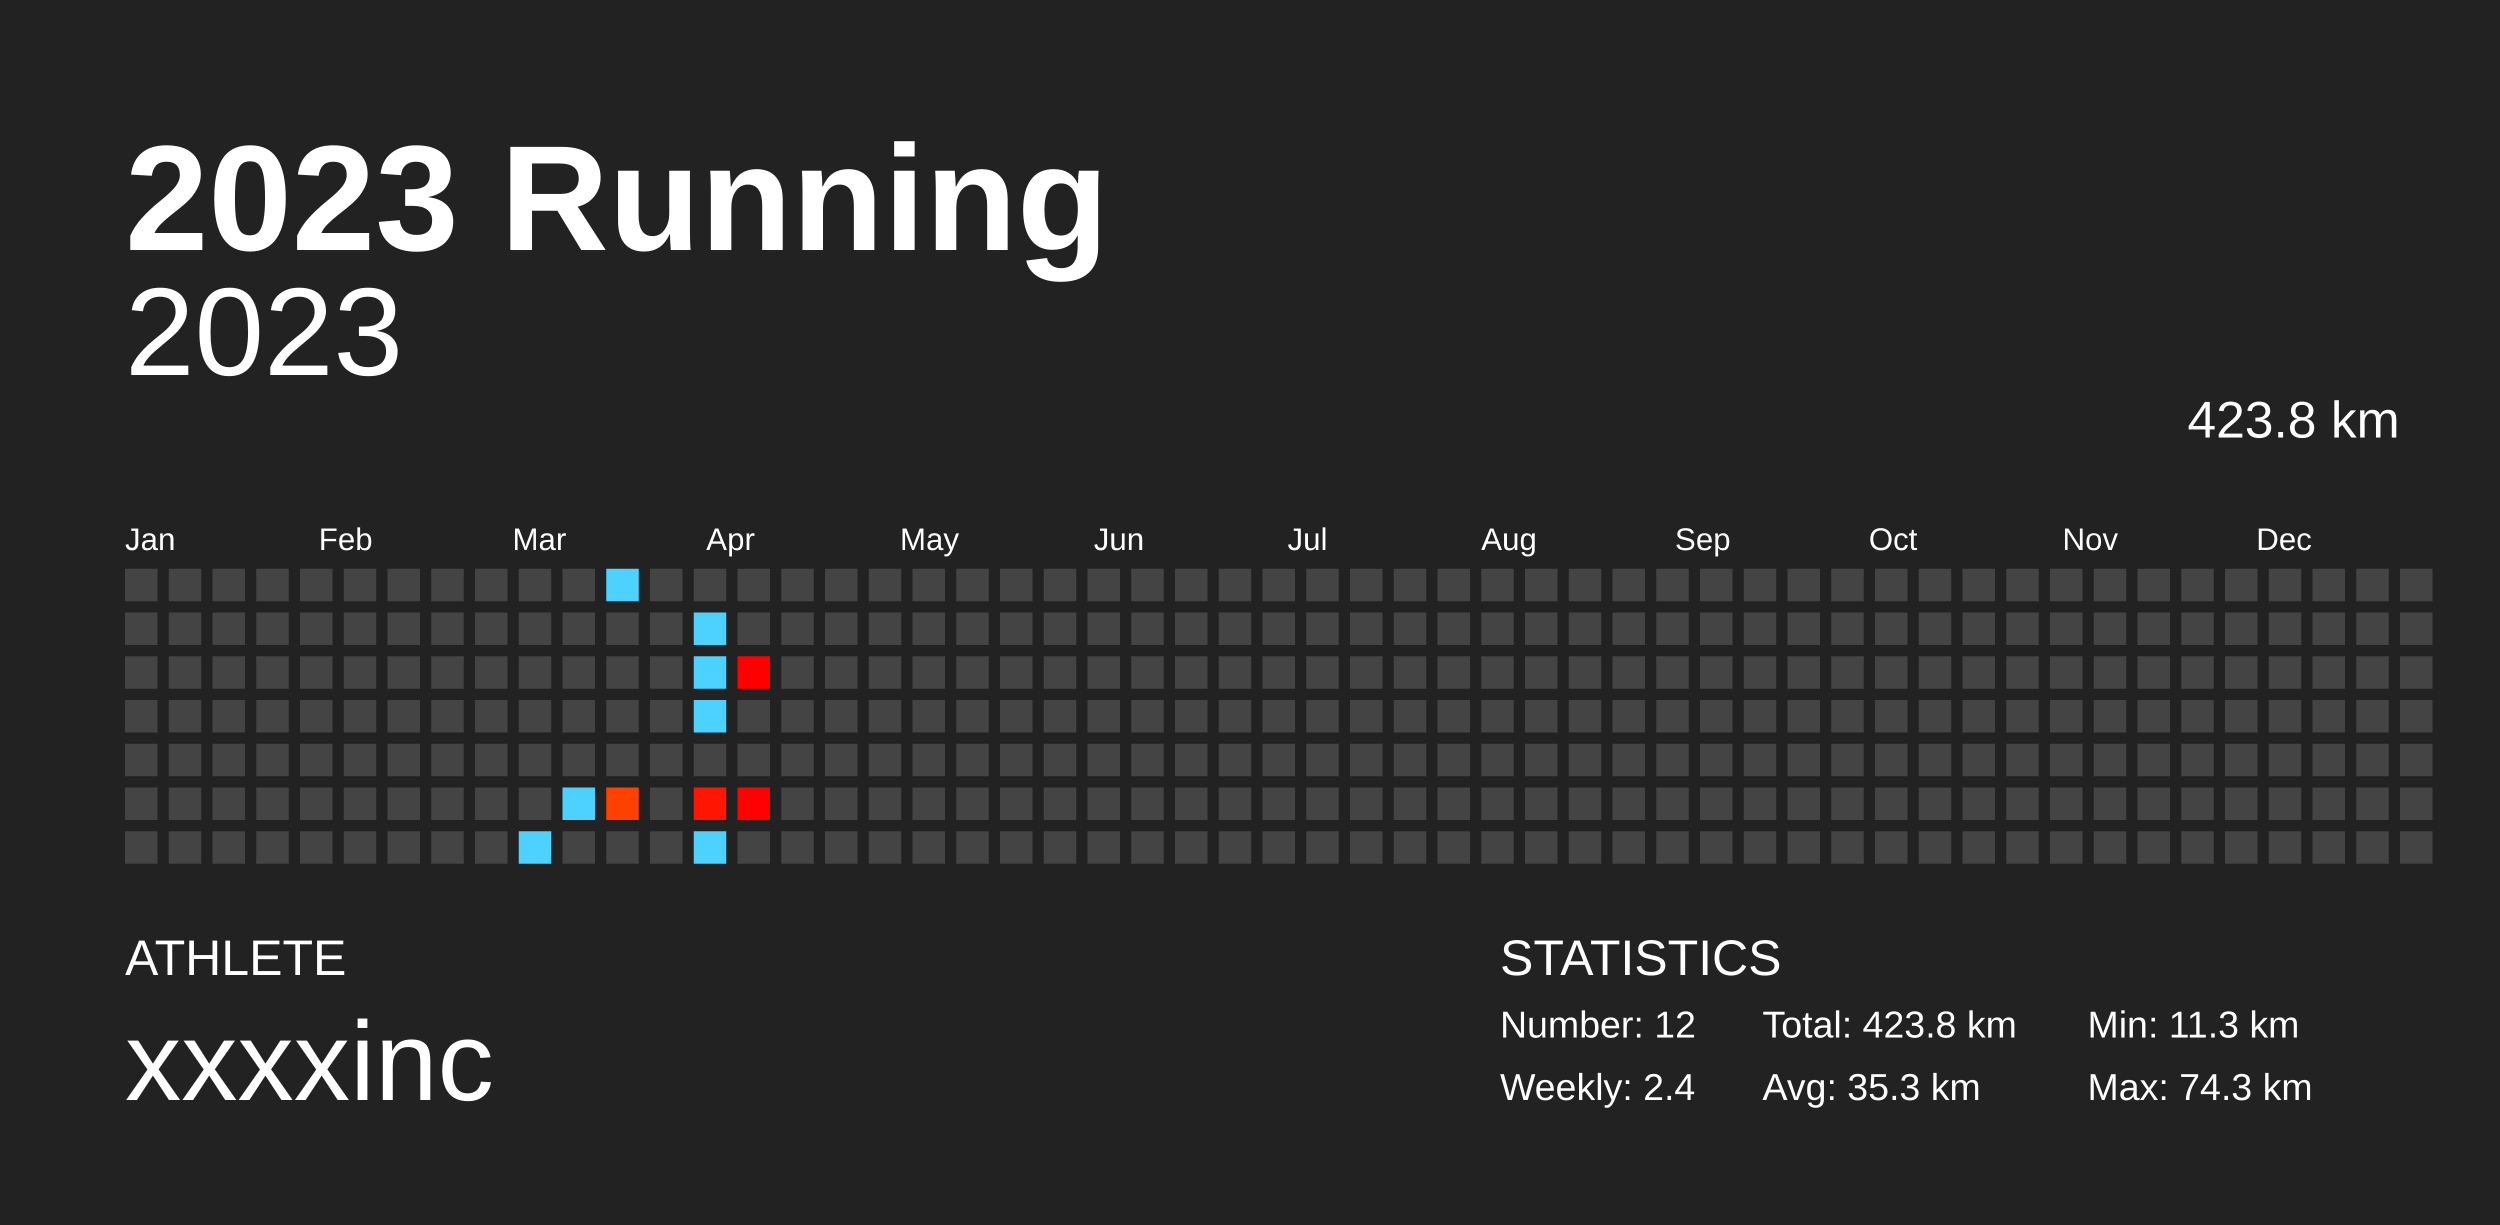
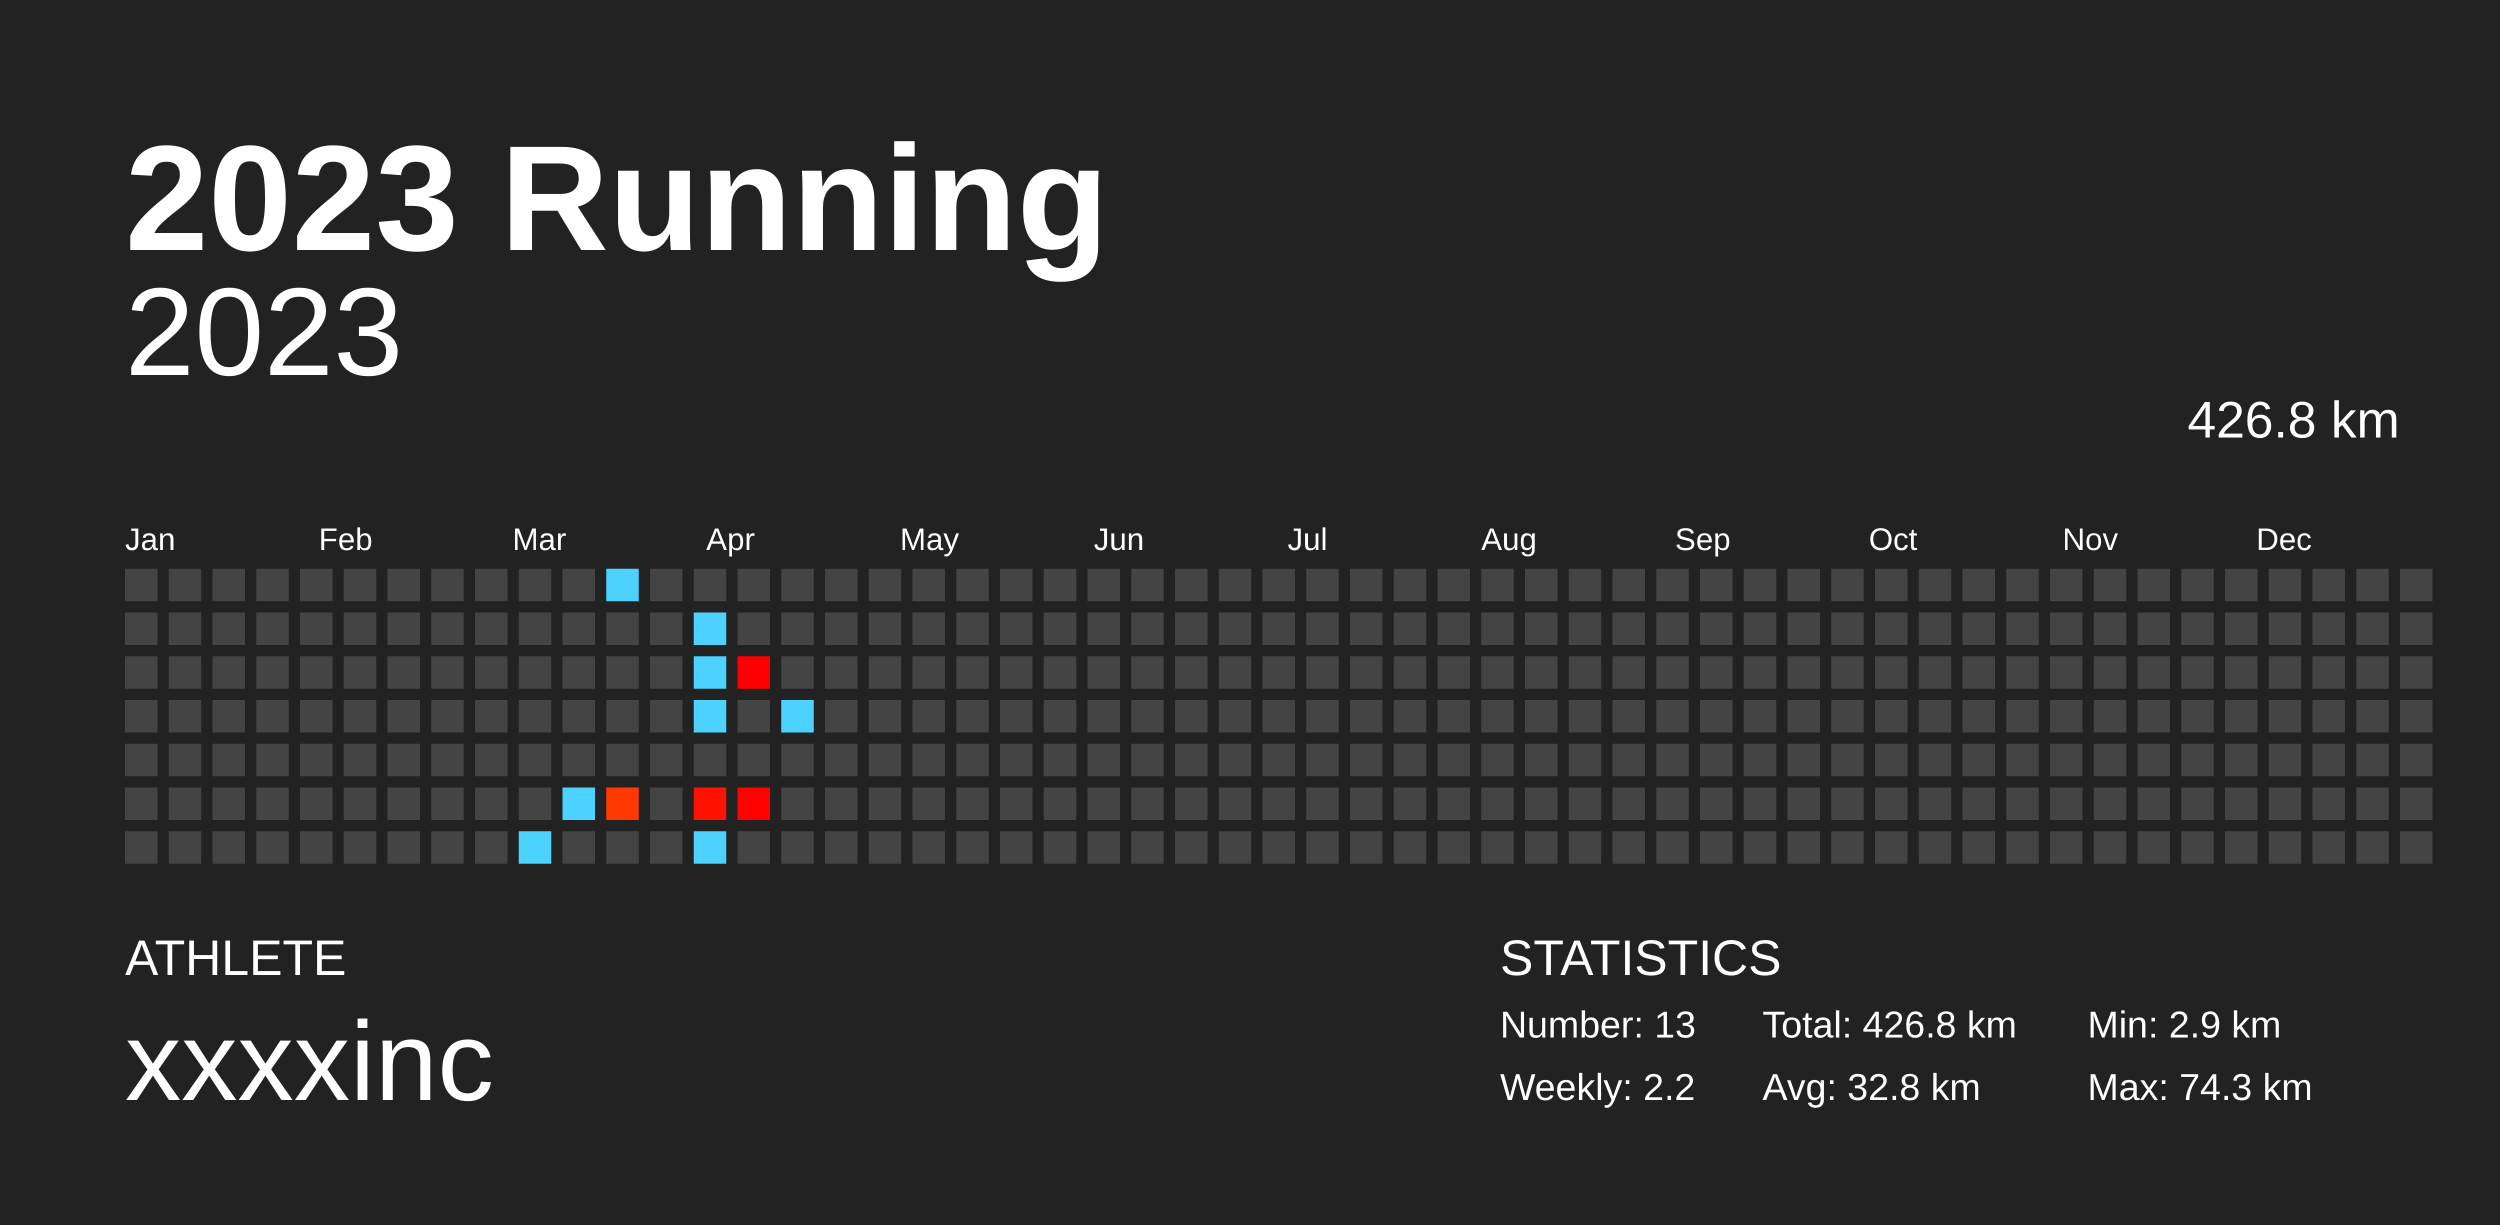
<svg xmlns="http://www.w3.org/2000/svg" baseProfile="full" height="98mm" version="1.1" viewBox="0,0,200,98" width="200mm">
  <defs />
  <rect fill="#222222" height="98" width="200" x="0" y="0" />
  <text fill="#FFFFFF" style="font-size:12px; font-family:Arial; font-weight:bold;" x="10" y="20">2023 Running</text>
  <text fill="#FFFFFF" style="font-size:4px; font-family:Arial" x="10" y="78">ATHLETE</text>
  <text fill="#FFFFFF" style="font-size:9px; font-family:Arial" x="10" y="88">xxxxinc</text>
  <text fill="#FFFFFF" style="font-size:4px; font-family:Arial" x="120" y="78">STATISTICS</text>
-   <text fill="#FFFFFF" style="font-size:3px; font-family:Arial" x="120" y="83">Number: 12</text>
-   <text fill="#FFFFFF" style="font-size:3px; font-family:Arial" x="120" y="88">Weekly: 2.4</text>
-   <text fill="#FFFFFF" style="font-size:3px; font-family:Arial" x="141" y="83">Total: 423.8 km</text>
-   <text fill="#FFFFFF" style="font-size:3px; font-family:Arial" x="141" y="88">Avg: 35.3 km</text>
-   <text fill="#FFFFFF" style="font-size:3px; font-family:Arial" x="167" y="83">Min: 11.3 km</text>
+   <text fill="#FFFFFF" style="font-size:3px; font-family:Arial" x="120" y="83">Number: 13</text>
+   <text fill="#FFFFFF" style="font-size:3px; font-family:Arial" x="120" y="88">Weekly: 2.2</text>
+   <text fill="#FFFFFF" style="font-size:3px; font-family:Arial" x="141" y="83">Total: 426.8 km</text>
+   <text fill="#FFFFFF" style="font-size:3px; font-family:Arial" x="141" y="88">Avg: 32.8 km</text>
+   <text fill="#FFFFFF" style="font-size:3px; font-family:Arial" x="167" y="83">Min: 2.9 km</text>
  <text fill="#FFFFFF" style="font-size:3px; font-family:Arial" x="167" y="88">Max: 74.3 km</text>
  <text alignment-baseline="hanging" fill="#FFFFFF" style="font-size:10.0px; font-family:Arial;" x="10" y="30">2023</text>
-   <text alignment-baseline="hanging" fill="#FFFFFF" style="font-size:4.125px; font-family:Arial;" x="175" y="35">423.8 km</text>
+   <text alignment-baseline="hanging" fill="#FFFFFF" style="font-size:4.125px; font-family:Arial;" x="175" y="35">426.8 km</text>
  <text fill="#FFFFFF" style="font-size:2.5px; font-family:Arial" x="10.0" y="44">Jan</text>
  <text fill="#FFFFFF" style="font-size:2.5px; font-family:Arial" x="25.5" y="44">Feb</text>
  <text fill="#FFFFFF" style="font-size:2.5px; font-family:Arial" x="41.0" y="44">Mar</text>
  <text fill="#FFFFFF" style="font-size:2.5px; font-family:Arial" x="56.5" y="44">Apr</text>
  <text fill="#FFFFFF" style="font-size:2.5px; font-family:Arial" x="72.0" y="44">May</text>
  <text fill="#FFFFFF" style="font-size:2.5px; font-family:Arial" x="87.5" y="44">Jun</text>
  <text fill="#FFFFFF" style="font-size:2.5px; font-family:Arial" x="103.0" y="44">Jul</text>
  <text fill="#FFFFFF" style="font-size:2.5px; font-family:Arial" x="118.5" y="44">Aug</text>
  <text fill="#FFFFFF" style="font-size:2.5px; font-family:Arial" x="134.0" y="44">Sep</text>
  <text fill="#FFFFFF" style="font-size:2.5px; font-family:Arial" x="149.5" y="44">Oct</text>
  <text fill="#FFFFFF" style="font-size:2.5px; font-family:Arial" x="165.0" y="44">Nov</text>
  <text fill="#FFFFFF" style="font-size:2.5px; font-family:Arial" x="180.5" y="44">Dec</text>
  <rect fill="#444444" height="2.6" width="2.6" x="10.0" y="45.5" />
  <rect fill="#444444" height="2.6" width="2.6" x="10.0" y="49.0" />
  <rect fill="#444444" height="2.6" width="2.6" x="10.0" y="52.5" />
  <rect fill="#444444" height="2.6" width="2.6" x="10.0" y="56.0" />
  <rect fill="#444444" height="2.6" width="2.6" x="10.0" y="59.5" />
  <rect fill="#444444" height="2.6" width="2.6" x="10.0" y="63.0" />
  <rect fill="#444444" height="2.6" width="2.6" x="10.0" y="66.5" />
  <rect fill="#444444" height="2.6" width="2.6" x="13.5" y="45.5" />
  <rect fill="#444444" height="2.6" width="2.6" x="13.5" y="49.0" />
  <rect fill="#444444" height="2.6" width="2.6" x="13.5" y="52.5" />
  <rect fill="#444444" height="2.6" width="2.6" x="13.5" y="56.0" />
  <rect fill="#444444" height="2.6" width="2.6" x="13.5" y="59.5" />
  <rect fill="#444444" height="2.6" width="2.6" x="13.5" y="63.0" />
  <rect fill="#444444" height="2.6" width="2.6" x="13.5" y="66.5" />
  <rect fill="#444444" height="2.6" width="2.6" x="17.0" y="45.5" />
  <rect fill="#444444" height="2.6" width="2.6" x="17.0" y="49.0" />
  <rect fill="#444444" height="2.6" width="2.6" x="17.0" y="52.5" />
  <rect fill="#444444" height="2.6" width="2.6" x="17.0" y="56.0" />
  <rect fill="#444444" height="2.6" width="2.6" x="17.0" y="59.5" />
  <rect fill="#444444" height="2.6" width="2.6" x="17.0" y="63.0" />
  <rect fill="#444444" height="2.6" width="2.6" x="17.0" y="66.5" />
  <rect fill="#444444" height="2.6" width="2.6" x="20.5" y="45.5" />
  <rect fill="#444444" height="2.6" width="2.6" x="20.5" y="49.0" />
  <rect fill="#444444" height="2.6" width="2.6" x="20.5" y="52.5" />
  <rect fill="#444444" height="2.6" width="2.6" x="20.5" y="56.0" />
  <rect fill="#444444" height="2.6" width="2.6" x="20.5" y="59.5" />
  <rect fill="#444444" height="2.6" width="2.6" x="20.5" y="63.0" />
  <rect fill="#444444" height="2.6" width="2.6" x="20.5" y="66.5" />
  <rect fill="#444444" height="2.6" width="2.6" x="24.0" y="45.5" />
  <rect fill="#444444" height="2.6" width="2.6" x="24.0" y="49.0" />
  <rect fill="#444444" height="2.6" width="2.6" x="24.0" y="52.5" />
  <rect fill="#444444" height="2.6" width="2.6" x="24.0" y="56.0" />
  <rect fill="#444444" height="2.6" width="2.6" x="24.0" y="59.5" />
  <rect fill="#444444" height="2.6" width="2.6" x="24.0" y="63.0" />
  <rect fill="#444444" height="2.6" width="2.6" x="24.0" y="66.5" />
  <rect fill="#444444" height="2.6" width="2.6" x="27.5" y="45.5" />
  <rect fill="#444444" height="2.6" width="2.6" x="27.5" y="49.0" />
  <rect fill="#444444" height="2.6" width="2.6" x="27.5" y="52.5" />
  <rect fill="#444444" height="2.6" width="2.6" x="27.5" y="56.0" />
  <rect fill="#444444" height="2.6" width="2.6" x="27.5" y="59.5" />
  <rect fill="#444444" height="2.6" width="2.6" x="27.5" y="63.0" />
  <rect fill="#444444" height="2.6" width="2.6" x="27.5" y="66.5" />
  <rect fill="#444444" height="2.6" width="2.6" x="31.0" y="45.5" />
  <rect fill="#444444" height="2.6" width="2.6" x="31.0" y="49.0" />
  <rect fill="#444444" height="2.6" width="2.6" x="31.0" y="52.5" />
  <rect fill="#444444" height="2.6" width="2.6" x="31.0" y="56.0" />
  <rect fill="#444444" height="2.6" width="2.6" x="31.0" y="59.5" />
  <rect fill="#444444" height="2.6" width="2.6" x="31.0" y="63.0" />
  <rect fill="#444444" height="2.6" width="2.6" x="31.0" y="66.5" />
  <rect fill="#444444" height="2.6" width="2.6" x="34.5" y="45.5" />
  <rect fill="#444444" height="2.6" width="2.6" x="34.5" y="49.0" />
  <rect fill="#444444" height="2.6" width="2.6" x="34.5" y="52.5" />
  <rect fill="#444444" height="2.6" width="2.6" x="34.5" y="56.0" />
  <rect fill="#444444" height="2.6" width="2.6" x="34.5" y="59.5" />
  <rect fill="#444444" height="2.6" width="2.6" x="34.5" y="63.0" />
  <rect fill="#444444" height="2.6" width="2.6" x="34.5" y="66.5" />
  <rect fill="#444444" height="2.6" width="2.6" x="38.0" y="45.5" />
  <rect fill="#444444" height="2.6" width="2.6" x="38.0" y="49.0" />
  <rect fill="#444444" height="2.6" width="2.6" x="38.0" y="52.5" />
  <rect fill="#444444" height="2.6" width="2.6" x="38.0" y="56.0" />
  <rect fill="#444444" height="2.6" width="2.6" x="38.0" y="59.5" />
  <rect fill="#444444" height="2.6" width="2.6" x="38.0" y="63.0" />
  <rect fill="#444444" height="2.6" width="2.6" x="38.0" y="66.5" />
  <rect fill="#444444" height="2.6" width="2.6" x="41.5" y="45.5" />
  <rect fill="#444444" height="2.6" width="2.6" x="41.5" y="49.0" />
  <rect fill="#444444" height="2.6" width="2.6" x="41.5" y="52.5" />
  <rect fill="#444444" height="2.6" width="2.6" x="41.5" y="56.0" />
  <rect fill="#444444" height="2.6" width="2.6" x="41.5" y="59.5" />
  <rect fill="#444444" height="2.6" width="2.6" x="41.5" y="63.0" />
  <rect fill="#4dd2ff" height="2.6" width="2.6" x="41.5" y="66.5" />
  <rect fill="#444444" height="2.6" width="2.6" x="45.0" y="45.5" />
  <rect fill="#444444" height="2.6" width="2.6" x="45.0" y="49.0" />
  <rect fill="#444444" height="2.6" width="2.6" x="45.0" y="52.5" />
  <rect fill="#444444" height="2.6" width="2.6" x="45.0" y="56.0" />
  <rect fill="#444444" height="2.6" width="2.6" x="45.0" y="59.5" />
  <rect fill="#4dd2ff" height="2.6" width="2.6" x="45.0" y="63.0" />
  <rect fill="#444444" height="2.6" width="2.6" x="45.0" y="66.5" />
  <rect fill="#4dd2ff" height="2.6" width="2.6" x="48.5" y="45.5" />
  <rect fill="#444444" height="2.6" width="2.6" x="48.5" y="49.0" />
  <rect fill="#444444" height="2.6" width="2.6" x="48.5" y="52.5" />
  <rect fill="#444444" height="2.6" width="2.6" x="48.5" y="56.0" />
  <rect fill="#444444" height="2.6" width="2.6" x="48.5" y="59.5" />
-   <rect fill="#ff4100" height="2.6" width="2.6" x="48.5" y="63.0" />
+   <rect fill="#ff3900" height="2.6" width="2.6" x="48.5" y="63.0" />
  <rect fill="#444444" height="2.6" width="2.6" x="48.5" y="66.5" />
  <rect fill="#444444" height="2.6" width="2.6" x="52.0" y="45.5" />
  <rect fill="#444444" height="2.6" width="2.6" x="52.0" y="49.0" />
  <rect fill="#444444" height="2.6" width="2.6" x="52.0" y="52.5" />
  <rect fill="#444444" height="2.6" width="2.6" x="52.0" y="56.0" />
  <rect fill="#444444" height="2.6" width="2.6" x="52.0" y="59.5" />
  <rect fill="#444444" height="2.6" width="2.6" x="52.0" y="63.0" />
  <rect fill="#444444" height="2.6" width="2.6" x="52.0" y="66.5" />
  <rect fill="#444444" height="2.6" width="2.6" x="55.5" y="45.5" />
  <rect fill="#4dd2ff" height="2.6" width="2.6" x="55.5" y="49.0" />
  <rect fill="#4dd2ff" height="2.6" width="2.6" x="55.5" y="52.5" />
  <rect fill="#4dd2ff" height="2.6" width="2.6" x="55.5" y="56.0" />
  <rect fill="#444444" height="2.6" width="2.6" x="55.5" y="59.5" />
-   <rect fill="#ff1500" height="2.6" width="2.6" x="55.5" y="63.0" />
+   <rect fill="#ff1300" height="2.6" width="2.6" x="55.5" y="63.0" />
  <rect fill="#4dd2ff" height="2.6" width="2.6" x="55.5" y="66.5" />
  <rect fill="#444444" height="2.6" width="2.6" x="59.0" y="45.5" />
  <rect fill="#444444" height="2.6" width="2.6" x="59.0" y="49.0" />
  <rect fill="#ff0000" height="2.6" width="2.6" x="59.0" y="52.5" />
  <rect fill="#444444" height="2.6" width="2.6" x="59.0" y="56.0" />
  <rect fill="#444444" height="2.6" width="2.6" x="59.0" y="59.5" />
  <rect fill="#ff0200" height="2.6" width="2.6" x="59.0" y="63.0" />
  <rect fill="#444444" height="2.6" width="2.6" x="59.0" y="66.5" />
  <rect fill="#444444" height="2.6" width="2.6" x="62.5" y="45.5" />
  <rect fill="#444444" height="2.6" width="2.6" x="62.5" y="49.0" />
  <rect fill="#444444" height="2.6" width="2.6" x="62.5" y="52.5" />
-   <rect fill="#444444" height="2.6" width="2.6" x="62.5" y="56.0" />
+   <rect fill="#4dd2ff" height="2.6" width="2.6" x="62.5" y="56.0" />
  <rect fill="#444444" height="2.6" width="2.6" x="62.5" y="59.5" />
  <rect fill="#444444" height="2.6" width="2.6" x="62.5" y="63.0" />
  <rect fill="#444444" height="2.6" width="2.6" x="62.5" y="66.5" />
  <rect fill="#444444" height="2.6" width="2.6" x="66.0" y="45.5" />
  <rect fill="#444444" height="2.6" width="2.6" x="66.0" y="49.0" />
  <rect fill="#444444" height="2.6" width="2.6" x="66.0" y="52.5" />
  <rect fill="#444444" height="2.6" width="2.6" x="66.0" y="56.0" />
  <rect fill="#444444" height="2.6" width="2.6" x="66.0" y="59.5" />
  <rect fill="#444444" height="2.6" width="2.6" x="66.0" y="63.0" />
  <rect fill="#444444" height="2.6" width="2.6" x="66.0" y="66.5" />
  <rect fill="#444444" height="2.6" width="2.6" x="69.5" y="45.5" />
  <rect fill="#444444" height="2.6" width="2.6" x="69.5" y="49.0" />
  <rect fill="#444444" height="2.6" width="2.6" x="69.5" y="52.5" />
  <rect fill="#444444" height="2.6" width="2.6" x="69.5" y="56.0" />
  <rect fill="#444444" height="2.6" width="2.6" x="69.5" y="59.5" />
  <rect fill="#444444" height="2.6" width="2.6" x="69.5" y="63.0" />
  <rect fill="#444444" height="2.6" width="2.6" x="69.5" y="66.5" />
  <rect fill="#444444" height="2.6" width="2.6" x="73.0" y="45.5" />
  <rect fill="#444444" height="2.6" width="2.6" x="73.0" y="49.0" />
  <rect fill="#444444" height="2.6" width="2.6" x="73.0" y="52.5" />
  <rect fill="#444444" height="2.6" width="2.6" x="73.0" y="56.0" />
  <rect fill="#444444" height="2.6" width="2.6" x="73.0" y="59.5" />
  <rect fill="#444444" height="2.6" width="2.6" x="73.0" y="63.0" />
  <rect fill="#444444" height="2.6" width="2.6" x="73.0" y="66.5" />
  <rect fill="#444444" height="2.6" width="2.6" x="76.5" y="45.5" />
  <rect fill="#444444" height="2.6" width="2.6" x="76.5" y="49.0" />
  <rect fill="#444444" height="2.6" width="2.6" x="76.5" y="52.5" />
  <rect fill="#444444" height="2.6" width="2.6" x="76.5" y="56.0" />
  <rect fill="#444444" height="2.6" width="2.6" x="76.5" y="59.5" />
  <rect fill="#444444" height="2.6" width="2.6" x="76.5" y="63.0" />
  <rect fill="#444444" height="2.6" width="2.6" x="76.5" y="66.5" />
  <rect fill="#444444" height="2.6" width="2.6" x="80.0" y="45.5" />
  <rect fill="#444444" height="2.6" width="2.6" x="80.0" y="49.0" />
  <rect fill="#444444" height="2.6" width="2.6" x="80.0" y="52.5" />
  <rect fill="#444444" height="2.6" width="2.6" x="80.0" y="56.0" />
  <rect fill="#444444" height="2.6" width="2.6" x="80.0" y="59.5" />
  <rect fill="#444444" height="2.6" width="2.6" x="80.0" y="63.0" />
  <rect fill="#444444" height="2.6" width="2.6" x="80.0" y="66.5" />
  <rect fill="#444444" height="2.6" width="2.6" x="83.5" y="45.5" />
  <rect fill="#444444" height="2.6" width="2.6" x="83.5" y="49.0" />
  <rect fill="#444444" height="2.6" width="2.6" x="83.5" y="52.5" />
  <rect fill="#444444" height="2.6" width="2.6" x="83.5" y="56.0" />
  <rect fill="#444444" height="2.6" width="2.6" x="83.5" y="59.5" />
  <rect fill="#444444" height="2.6" width="2.6" x="83.5" y="63.0" />
  <rect fill="#444444" height="2.6" width="2.6" x="83.5" y="66.5" />
  <rect fill="#444444" height="2.6" width="2.6" x="87.0" y="45.5" />
  <rect fill="#444444" height="2.6" width="2.6" x="87.0" y="49.0" />
  <rect fill="#444444" height="2.6" width="2.6" x="87.0" y="52.5" />
  <rect fill="#444444" height="2.6" width="2.6" x="87.0" y="56.0" />
  <rect fill="#444444" height="2.6" width="2.6" x="87.0" y="59.5" />
  <rect fill="#444444" height="2.6" width="2.6" x="87.0" y="63.0" />
  <rect fill="#444444" height="2.6" width="2.6" x="87.0" y="66.5" />
  <rect fill="#444444" height="2.6" width="2.6" x="90.5" y="45.5" />
  <rect fill="#444444" height="2.6" width="2.6" x="90.5" y="49.0" />
  <rect fill="#444444" height="2.6" width="2.6" x="90.5" y="52.5" />
  <rect fill="#444444" height="2.6" width="2.6" x="90.5" y="56.0" />
  <rect fill="#444444" height="2.6" width="2.6" x="90.5" y="59.5" />
  <rect fill="#444444" height="2.6" width="2.6" x="90.5" y="63.0" />
  <rect fill="#444444" height="2.6" width="2.6" x="90.5" y="66.5" />
  <rect fill="#444444" height="2.6" width="2.6" x="94.0" y="45.5" />
  <rect fill="#444444" height="2.6" width="2.6" x="94.0" y="49.0" />
  <rect fill="#444444" height="2.6" width="2.6" x="94.0" y="52.5" />
  <rect fill="#444444" height="2.6" width="2.6" x="94.0" y="56.0" />
  <rect fill="#444444" height="2.6" width="2.6" x="94.0" y="59.5" />
  <rect fill="#444444" height="2.6" width="2.6" x="94.0" y="63.0" />
  <rect fill="#444444" height="2.6" width="2.6" x="94.0" y="66.5" />
  <rect fill="#444444" height="2.6" width="2.6" x="97.5" y="45.5" />
  <rect fill="#444444" height="2.6" width="2.6" x="97.5" y="49.0" />
  <rect fill="#444444" height="2.6" width="2.6" x="97.5" y="52.5" />
  <rect fill="#444444" height="2.6" width="2.6" x="97.5" y="56.0" />
  <rect fill="#444444" height="2.6" width="2.6" x="97.5" y="59.5" />
  <rect fill="#444444" height="2.6" width="2.6" x="97.5" y="63.0" />
  <rect fill="#444444" height="2.6" width="2.6" x="97.5" y="66.5" />
  <rect fill="#444444" height="2.6" width="2.6" x="101.0" y="45.5" />
  <rect fill="#444444" height="2.6" width="2.6" x="101.0" y="49.0" />
  <rect fill="#444444" height="2.6" width="2.6" x="101.0" y="52.5" />
  <rect fill="#444444" height="2.6" width="2.6" x="101.0" y="56.0" />
  <rect fill="#444444" height="2.6" width="2.6" x="101.0" y="59.5" />
  <rect fill="#444444" height="2.6" width="2.6" x="101.0" y="63.0" />
  <rect fill="#444444" height="2.6" width="2.6" x="101.0" y="66.5" />
  <rect fill="#444444" height="2.6" width="2.6" x="104.5" y="45.5" />
  <rect fill="#444444" height="2.6" width="2.6" x="104.5" y="49.0" />
  <rect fill="#444444" height="2.6" width="2.6" x="104.5" y="52.5" />
  <rect fill="#444444" height="2.6" width="2.6" x="104.5" y="56.0" />
  <rect fill="#444444" height="2.6" width="2.6" x="104.5" y="59.5" />
  <rect fill="#444444" height="2.6" width="2.6" x="104.5" y="63.0" />
  <rect fill="#444444" height="2.6" width="2.6" x="104.5" y="66.5" />
  <rect fill="#444444" height="2.6" width="2.6" x="108.0" y="45.5" />
  <rect fill="#444444" height="2.6" width="2.6" x="108.0" y="49.0" />
  <rect fill="#444444" height="2.6" width="2.6" x="108.0" y="52.5" />
  <rect fill="#444444" height="2.6" width="2.6" x="108.0" y="56.0" />
  <rect fill="#444444" height="2.6" width="2.6" x="108.0" y="59.5" />
  <rect fill="#444444" height="2.6" width="2.6" x="108.0" y="63.0" />
  <rect fill="#444444" height="2.6" width="2.6" x="108.0" y="66.5" />
  <rect fill="#444444" height="2.6" width="2.6" x="111.5" y="45.5" />
  <rect fill="#444444" height="2.6" width="2.6" x="111.5" y="49.0" />
  <rect fill="#444444" height="2.6" width="2.6" x="111.5" y="52.5" />
  <rect fill="#444444" height="2.6" width="2.6" x="111.5" y="56.0" />
  <rect fill="#444444" height="2.6" width="2.6" x="111.5" y="59.5" />
  <rect fill="#444444" height="2.6" width="2.6" x="111.5" y="63.0" />
  <rect fill="#444444" height="2.6" width="2.6" x="111.5" y="66.5" />
  <rect fill="#444444" height="2.6" width="2.6" x="115.0" y="45.5" />
  <rect fill="#444444" height="2.6" width="2.6" x="115.0" y="49.0" />
  <rect fill="#444444" height="2.6" width="2.6" x="115.0" y="52.5" />
  <rect fill="#444444" height="2.6" width="2.6" x="115.0" y="56.0" />
  <rect fill="#444444" height="2.6" width="2.6" x="115.0" y="59.5" />
  <rect fill="#444444" height="2.6" width="2.6" x="115.0" y="63.0" />
  <rect fill="#444444" height="2.6" width="2.6" x="115.0" y="66.5" />
  <rect fill="#444444" height="2.6" width="2.6" x="118.5" y="45.5" />
  <rect fill="#444444" height="2.6" width="2.6" x="118.5" y="49.0" />
  <rect fill="#444444" height="2.6" width="2.6" x="118.5" y="52.5" />
  <rect fill="#444444" height="2.6" width="2.6" x="118.5" y="56.0" />
  <rect fill="#444444" height="2.6" width="2.6" x="118.5" y="59.5" />
  <rect fill="#444444" height="2.6" width="2.6" x="118.5" y="63.0" />
  <rect fill="#444444" height="2.6" width="2.6" x="118.5" y="66.5" />
  <rect fill="#444444" height="2.6" width="2.6" x="122.0" y="45.5" />
  <rect fill="#444444" height="2.6" width="2.6" x="122.0" y="49.0" />
  <rect fill="#444444" height="2.6" width="2.6" x="122.0" y="52.5" />
  <rect fill="#444444" height="2.6" width="2.6" x="122.0" y="56.0" />
  <rect fill="#444444" height="2.6" width="2.6" x="122.0" y="59.5" />
  <rect fill="#444444" height="2.6" width="2.6" x="122.0" y="63.0" />
  <rect fill="#444444" height="2.6" width="2.6" x="122.0" y="66.5" />
  <rect fill="#444444" height="2.6" width="2.6" x="125.5" y="45.5" />
  <rect fill="#444444" height="2.6" width="2.6" x="125.5" y="49.0" />
  <rect fill="#444444" height="2.6" width="2.6" x="125.5" y="52.5" />
  <rect fill="#444444" height="2.6" width="2.6" x="125.5" y="56.0" />
  <rect fill="#444444" height="2.6" width="2.6" x="125.5" y="59.5" />
  <rect fill="#444444" height="2.6" width="2.6" x="125.5" y="63.0" />
  <rect fill="#444444" height="2.6" width="2.6" x="125.5" y="66.5" />
  <rect fill="#444444" height="2.6" width="2.6" x="129.0" y="45.5" />
  <rect fill="#444444" height="2.6" width="2.6" x="129.0" y="49.0" />
  <rect fill="#444444" height="2.6" width="2.6" x="129.0" y="52.5" />
  <rect fill="#444444" height="2.6" width="2.6" x="129.0" y="56.0" />
  <rect fill="#444444" height="2.6" width="2.6" x="129.0" y="59.5" />
  <rect fill="#444444" height="2.6" width="2.6" x="129.0" y="63.0" />
  <rect fill="#444444" height="2.6" width="2.6" x="129.0" y="66.5" />
  <rect fill="#444444" height="2.6" width="2.6" x="132.5" y="45.5" />
  <rect fill="#444444" height="2.6" width="2.6" x="132.5" y="49.0" />
  <rect fill="#444444" height="2.6" width="2.6" x="132.5" y="52.5" />
  <rect fill="#444444" height="2.6" width="2.6" x="132.5" y="56.0" />
  <rect fill="#444444" height="2.6" width="2.6" x="132.5" y="59.5" />
  <rect fill="#444444" height="2.6" width="2.6" x="132.5" y="63.0" />
  <rect fill="#444444" height="2.6" width="2.6" x="132.5" y="66.5" />
  <rect fill="#444444" height="2.6" width="2.6" x="136.0" y="45.5" />
  <rect fill="#444444" height="2.6" width="2.6" x="136.0" y="49.0" />
  <rect fill="#444444" height="2.6" width="2.6" x="136.0" y="52.5" />
  <rect fill="#444444" height="2.6" width="2.6" x="136.0" y="56.0" />
  <rect fill="#444444" height="2.6" width="2.6" x="136.0" y="59.5" />
  <rect fill="#444444" height="2.6" width="2.6" x="136.0" y="63.0" />
  <rect fill="#444444" height="2.6" width="2.6" x="136.0" y="66.5" />
  <rect fill="#444444" height="2.6" width="2.6" x="139.5" y="45.5" />
  <rect fill="#444444" height="2.6" width="2.6" x="139.5" y="49.0" />
  <rect fill="#444444" height="2.6" width="2.6" x="139.5" y="52.5" />
  <rect fill="#444444" height="2.6" width="2.6" x="139.5" y="56.0" />
  <rect fill="#444444" height="2.6" width="2.6" x="139.5" y="59.5" />
  <rect fill="#444444" height="2.6" width="2.6" x="139.5" y="63.0" />
  <rect fill="#444444" height="2.6" width="2.6" x="139.5" y="66.5" />
  <rect fill="#444444" height="2.6" width="2.6" x="143.0" y="45.5" />
  <rect fill="#444444" height="2.6" width="2.6" x="143.0" y="49.0" />
  <rect fill="#444444" height="2.6" width="2.6" x="143.0" y="52.5" />
  <rect fill="#444444" height="2.6" width="2.6" x="143.0" y="56.0" />
  <rect fill="#444444" height="2.6" width="2.6" x="143.0" y="59.5" />
  <rect fill="#444444" height="2.6" width="2.6" x="143.0" y="63.0" />
  <rect fill="#444444" height="2.6" width="2.6" x="143.0" y="66.5" />
  <rect fill="#444444" height="2.6" width="2.6" x="146.5" y="45.5" />
  <rect fill="#444444" height="2.6" width="2.6" x="146.5" y="49.0" />
  <rect fill="#444444" height="2.6" width="2.6" x="146.5" y="52.5" />
  <rect fill="#444444" height="2.6" width="2.6" x="146.5" y="56.0" />
  <rect fill="#444444" height="2.6" width="2.6" x="146.5" y="59.5" />
  <rect fill="#444444" height="2.6" width="2.6" x="146.5" y="63.0" />
  <rect fill="#444444" height="2.6" width="2.6" x="146.5" y="66.5" />
  <rect fill="#444444" height="2.6" width="2.6" x="150.0" y="45.5" />
  <rect fill="#444444" height="2.6" width="2.6" x="150.0" y="49.0" />
  <rect fill="#444444" height="2.6" width="2.6" x="150.0" y="52.5" />
  <rect fill="#444444" height="2.6" width="2.6" x="150.0" y="56.0" />
  <rect fill="#444444" height="2.6" width="2.6" x="150.0" y="59.5" />
  <rect fill="#444444" height="2.6" width="2.6" x="150.0" y="63.0" />
  <rect fill="#444444" height="2.6" width="2.6" x="150.0" y="66.5" />
  <rect fill="#444444" height="2.6" width="2.6" x="153.5" y="45.5" />
  <rect fill="#444444" height="2.6" width="2.6" x="153.5" y="49.0" />
  <rect fill="#444444" height="2.6" width="2.6" x="153.5" y="52.5" />
  <rect fill="#444444" height="2.6" width="2.6" x="153.5" y="56.0" />
  <rect fill="#444444" height="2.6" width="2.6" x="153.5" y="59.5" />
  <rect fill="#444444" height="2.6" width="2.6" x="153.5" y="63.0" />
  <rect fill="#444444" height="2.6" width="2.6" x="153.5" y="66.5" />
  <rect fill="#444444" height="2.6" width="2.6" x="157.0" y="45.5" />
  <rect fill="#444444" height="2.6" width="2.6" x="157.0" y="49.0" />
  <rect fill="#444444" height="2.6" width="2.6" x="157.0" y="52.5" />
  <rect fill="#444444" height="2.6" width="2.6" x="157.0" y="56.0" />
  <rect fill="#444444" height="2.6" width="2.6" x="157.0" y="59.5" />
  <rect fill="#444444" height="2.6" width="2.6" x="157.0" y="63.0" />
  <rect fill="#444444" height="2.6" width="2.6" x="157.0" y="66.5" />
  <rect fill="#444444" height="2.6" width="2.6" x="160.5" y="45.5" />
  <rect fill="#444444" height="2.6" width="2.6" x="160.5" y="49.0" />
  <rect fill="#444444" height="2.6" width="2.6" x="160.5" y="52.5" />
  <rect fill="#444444" height="2.6" width="2.6" x="160.5" y="56.0" />
  <rect fill="#444444" height="2.6" width="2.6" x="160.5" y="59.5" />
  <rect fill="#444444" height="2.6" width="2.6" x="160.5" y="63.0" />
  <rect fill="#444444" height="2.6" width="2.6" x="160.5" y="66.5" />
  <rect fill="#444444" height="2.6" width="2.6" x="164.0" y="45.5" />
  <rect fill="#444444" height="2.6" width="2.6" x="164.0" y="49.0" />
  <rect fill="#444444" height="2.6" width="2.6" x="164.0" y="52.5" />
  <rect fill="#444444" height="2.6" width="2.6" x="164.0" y="56.0" />
  <rect fill="#444444" height="2.6" width="2.6" x="164.0" y="59.5" />
  <rect fill="#444444" height="2.6" width="2.6" x="164.0" y="63.0" />
  <rect fill="#444444" height="2.6" width="2.6" x="164.0" y="66.5" />
  <rect fill="#444444" height="2.6" width="2.6" x="167.5" y="45.5" />
  <rect fill="#444444" height="2.6" width="2.6" x="167.5" y="49.0" />
  <rect fill="#444444" height="2.6" width="2.6" x="167.5" y="52.5" />
  <rect fill="#444444" height="2.6" width="2.6" x="167.5" y="56.0" />
  <rect fill="#444444" height="2.6" width="2.6" x="167.5" y="59.5" />
  <rect fill="#444444" height="2.6" width="2.6" x="167.5" y="63.0" />
  <rect fill="#444444" height="2.6" width="2.6" x="167.5" y="66.5" />
  <rect fill="#444444" height="2.6" width="2.6" x="171.0" y="45.5" />
  <rect fill="#444444" height="2.6" width="2.6" x="171.0" y="49.0" />
  <rect fill="#444444" height="2.6" width="2.6" x="171.0" y="52.5" />
  <rect fill="#444444" height="2.6" width="2.6" x="171.0" y="56.0" />
  <rect fill="#444444" height="2.6" width="2.6" x="171.0" y="59.5" />
  <rect fill="#444444" height="2.6" width="2.6" x="171.0" y="63.0" />
  <rect fill="#444444" height="2.6" width="2.6" x="171.0" y="66.5" />
  <rect fill="#444444" height="2.6" width="2.6" x="174.5" y="45.5" />
  <rect fill="#444444" height="2.6" width="2.6" x="174.5" y="49.0" />
  <rect fill="#444444" height="2.6" width="2.6" x="174.5" y="52.5" />
  <rect fill="#444444" height="2.6" width="2.6" x="174.5" y="56.0" />
  <rect fill="#444444" height="2.6" width="2.6" x="174.5" y="59.5" />
  <rect fill="#444444" height="2.6" width="2.6" x="174.5" y="63.0" />
  <rect fill="#444444" height="2.6" width="2.6" x="174.5" y="66.5" />
  <rect fill="#444444" height="2.6" width="2.6" x="178.0" y="45.5" />
  <rect fill="#444444" height="2.6" width="2.6" x="178.0" y="49.0" />
  <rect fill="#444444" height="2.6" width="2.6" x="178.0" y="52.5" />
  <rect fill="#444444" height="2.6" width="2.6" x="178.0" y="56.0" />
  <rect fill="#444444" height="2.6" width="2.6" x="178.0" y="59.5" />
  <rect fill="#444444" height="2.6" width="2.6" x="178.0" y="63.0" />
  <rect fill="#444444" height="2.6" width="2.6" x="178.0" y="66.5" />
  <rect fill="#444444" height="2.6" width="2.6" x="181.5" y="45.5" />
  <rect fill="#444444" height="2.6" width="2.6" x="181.5" y="49.0" />
  <rect fill="#444444" height="2.6" width="2.6" x="181.5" y="52.5" />
  <rect fill="#444444" height="2.6" width="2.6" x="181.5" y="56.0" />
  <rect fill="#444444" height="2.6" width="2.6" x="181.5" y="59.5" />
  <rect fill="#444444" height="2.6" width="2.6" x="181.5" y="63.0" />
  <rect fill="#444444" height="2.6" width="2.6" x="181.5" y="66.5" />
  <rect fill="#444444" height="2.6" width="2.6" x="185.0" y="45.5" />
  <rect fill="#444444" height="2.6" width="2.6" x="185.0" y="49.0" />
  <rect fill="#444444" height="2.6" width="2.6" x="185.0" y="52.5" />
  <rect fill="#444444" height="2.6" width="2.6" x="185.0" y="56.0" />
  <rect fill="#444444" height="2.6" width="2.6" x="185.0" y="59.5" />
  <rect fill="#444444" height="2.6" width="2.6" x="185.0" y="63.0" />
  <rect fill="#444444" height="2.6" width="2.6" x="185.0" y="66.5" />
  <rect fill="#444444" height="2.6" width="2.6" x="188.5" y="45.5" />
  <rect fill="#444444" height="2.6" width="2.6" x="188.5" y="49.0" />
  <rect fill="#444444" height="2.6" width="2.6" x="188.5" y="52.5" />
  <rect fill="#444444" height="2.6" width="2.6" x="188.5" y="56.0" />
  <rect fill="#444444" height="2.6" width="2.6" x="188.5" y="59.5" />
  <rect fill="#444444" height="2.6" width="2.6" x="188.5" y="63.0" />
  <rect fill="#444444" height="2.6" width="2.6" x="188.5" y="66.5" />
  <rect fill="#444444" height="2.6" width="2.6" x="192.0" y="45.5" />
  <rect fill="#444444" height="2.6" width="2.6" x="192.0" y="49.0" />
  <rect fill="#444444" height="2.6" width="2.6" x="192.0" y="52.5" />
  <rect fill="#444444" height="2.6" width="2.6" x="192.0" y="56.0" />
  <rect fill="#444444" height="2.6" width="2.6" x="192.0" y="59.5" />
  <rect fill="#444444" height="2.6" width="2.6" x="192.0" y="63.0" />
  <rect fill="#444444" height="2.6" width="2.6" x="192.0" y="66.5" />
</svg>
